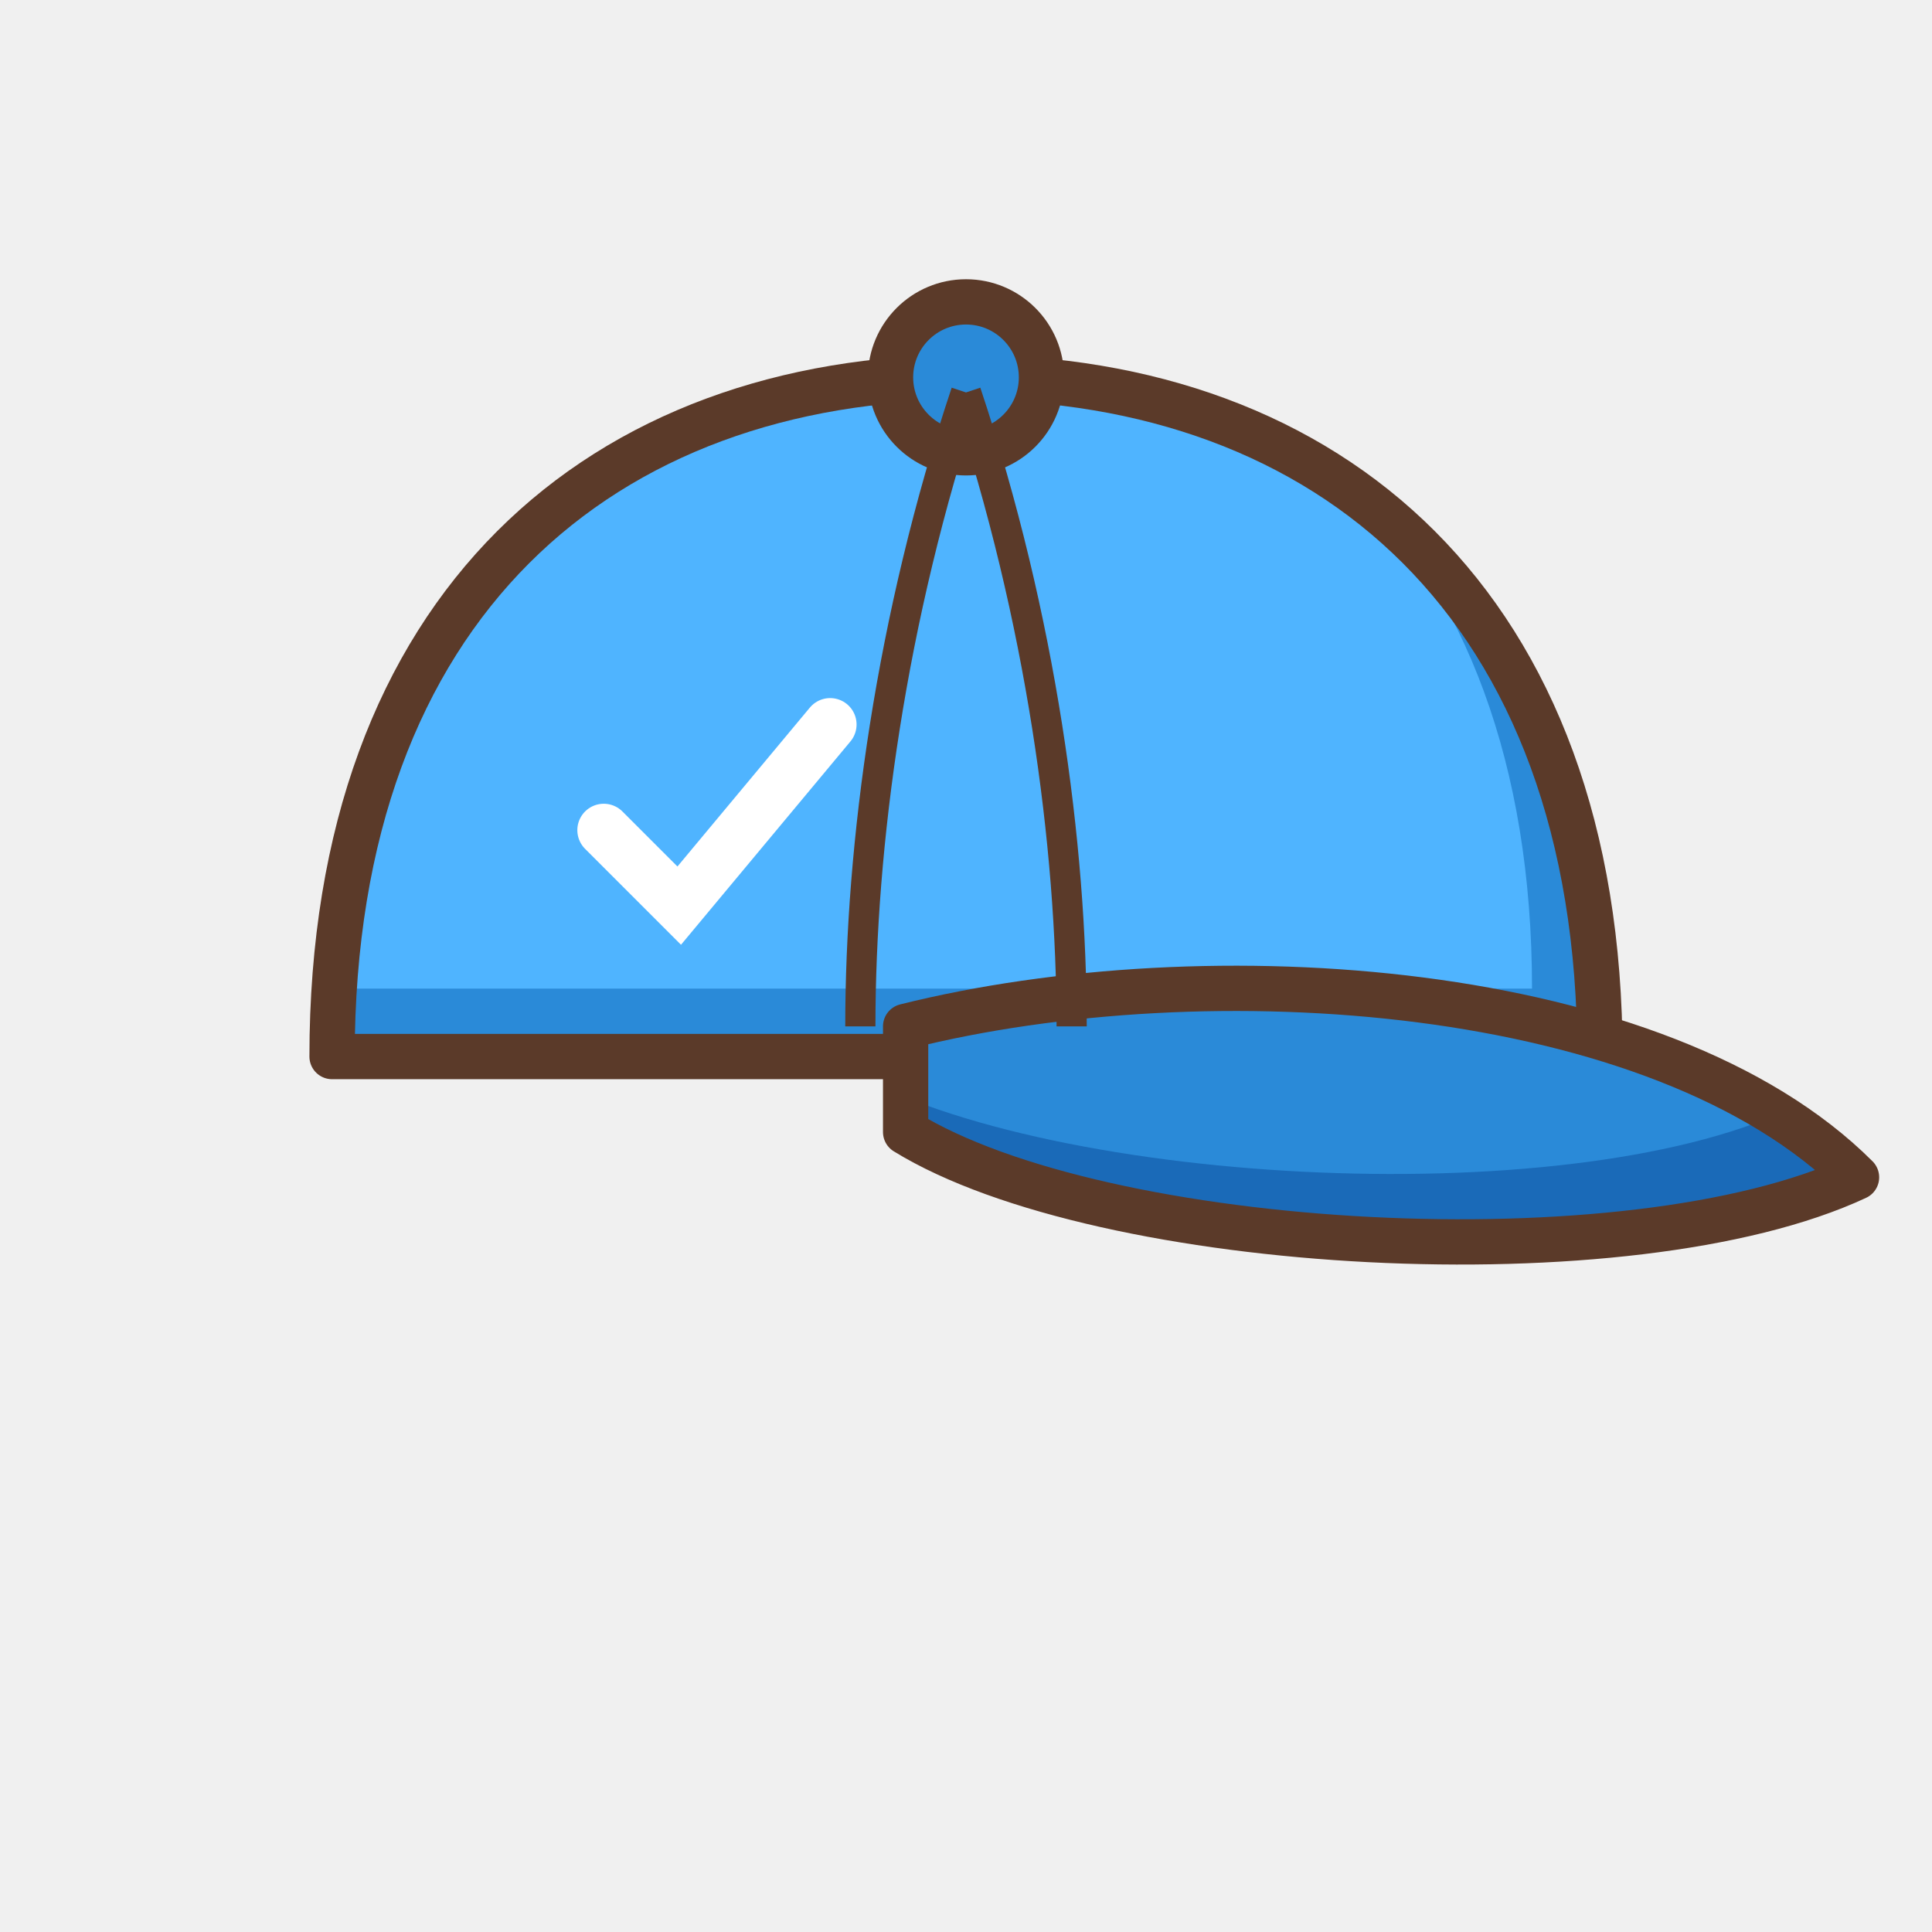
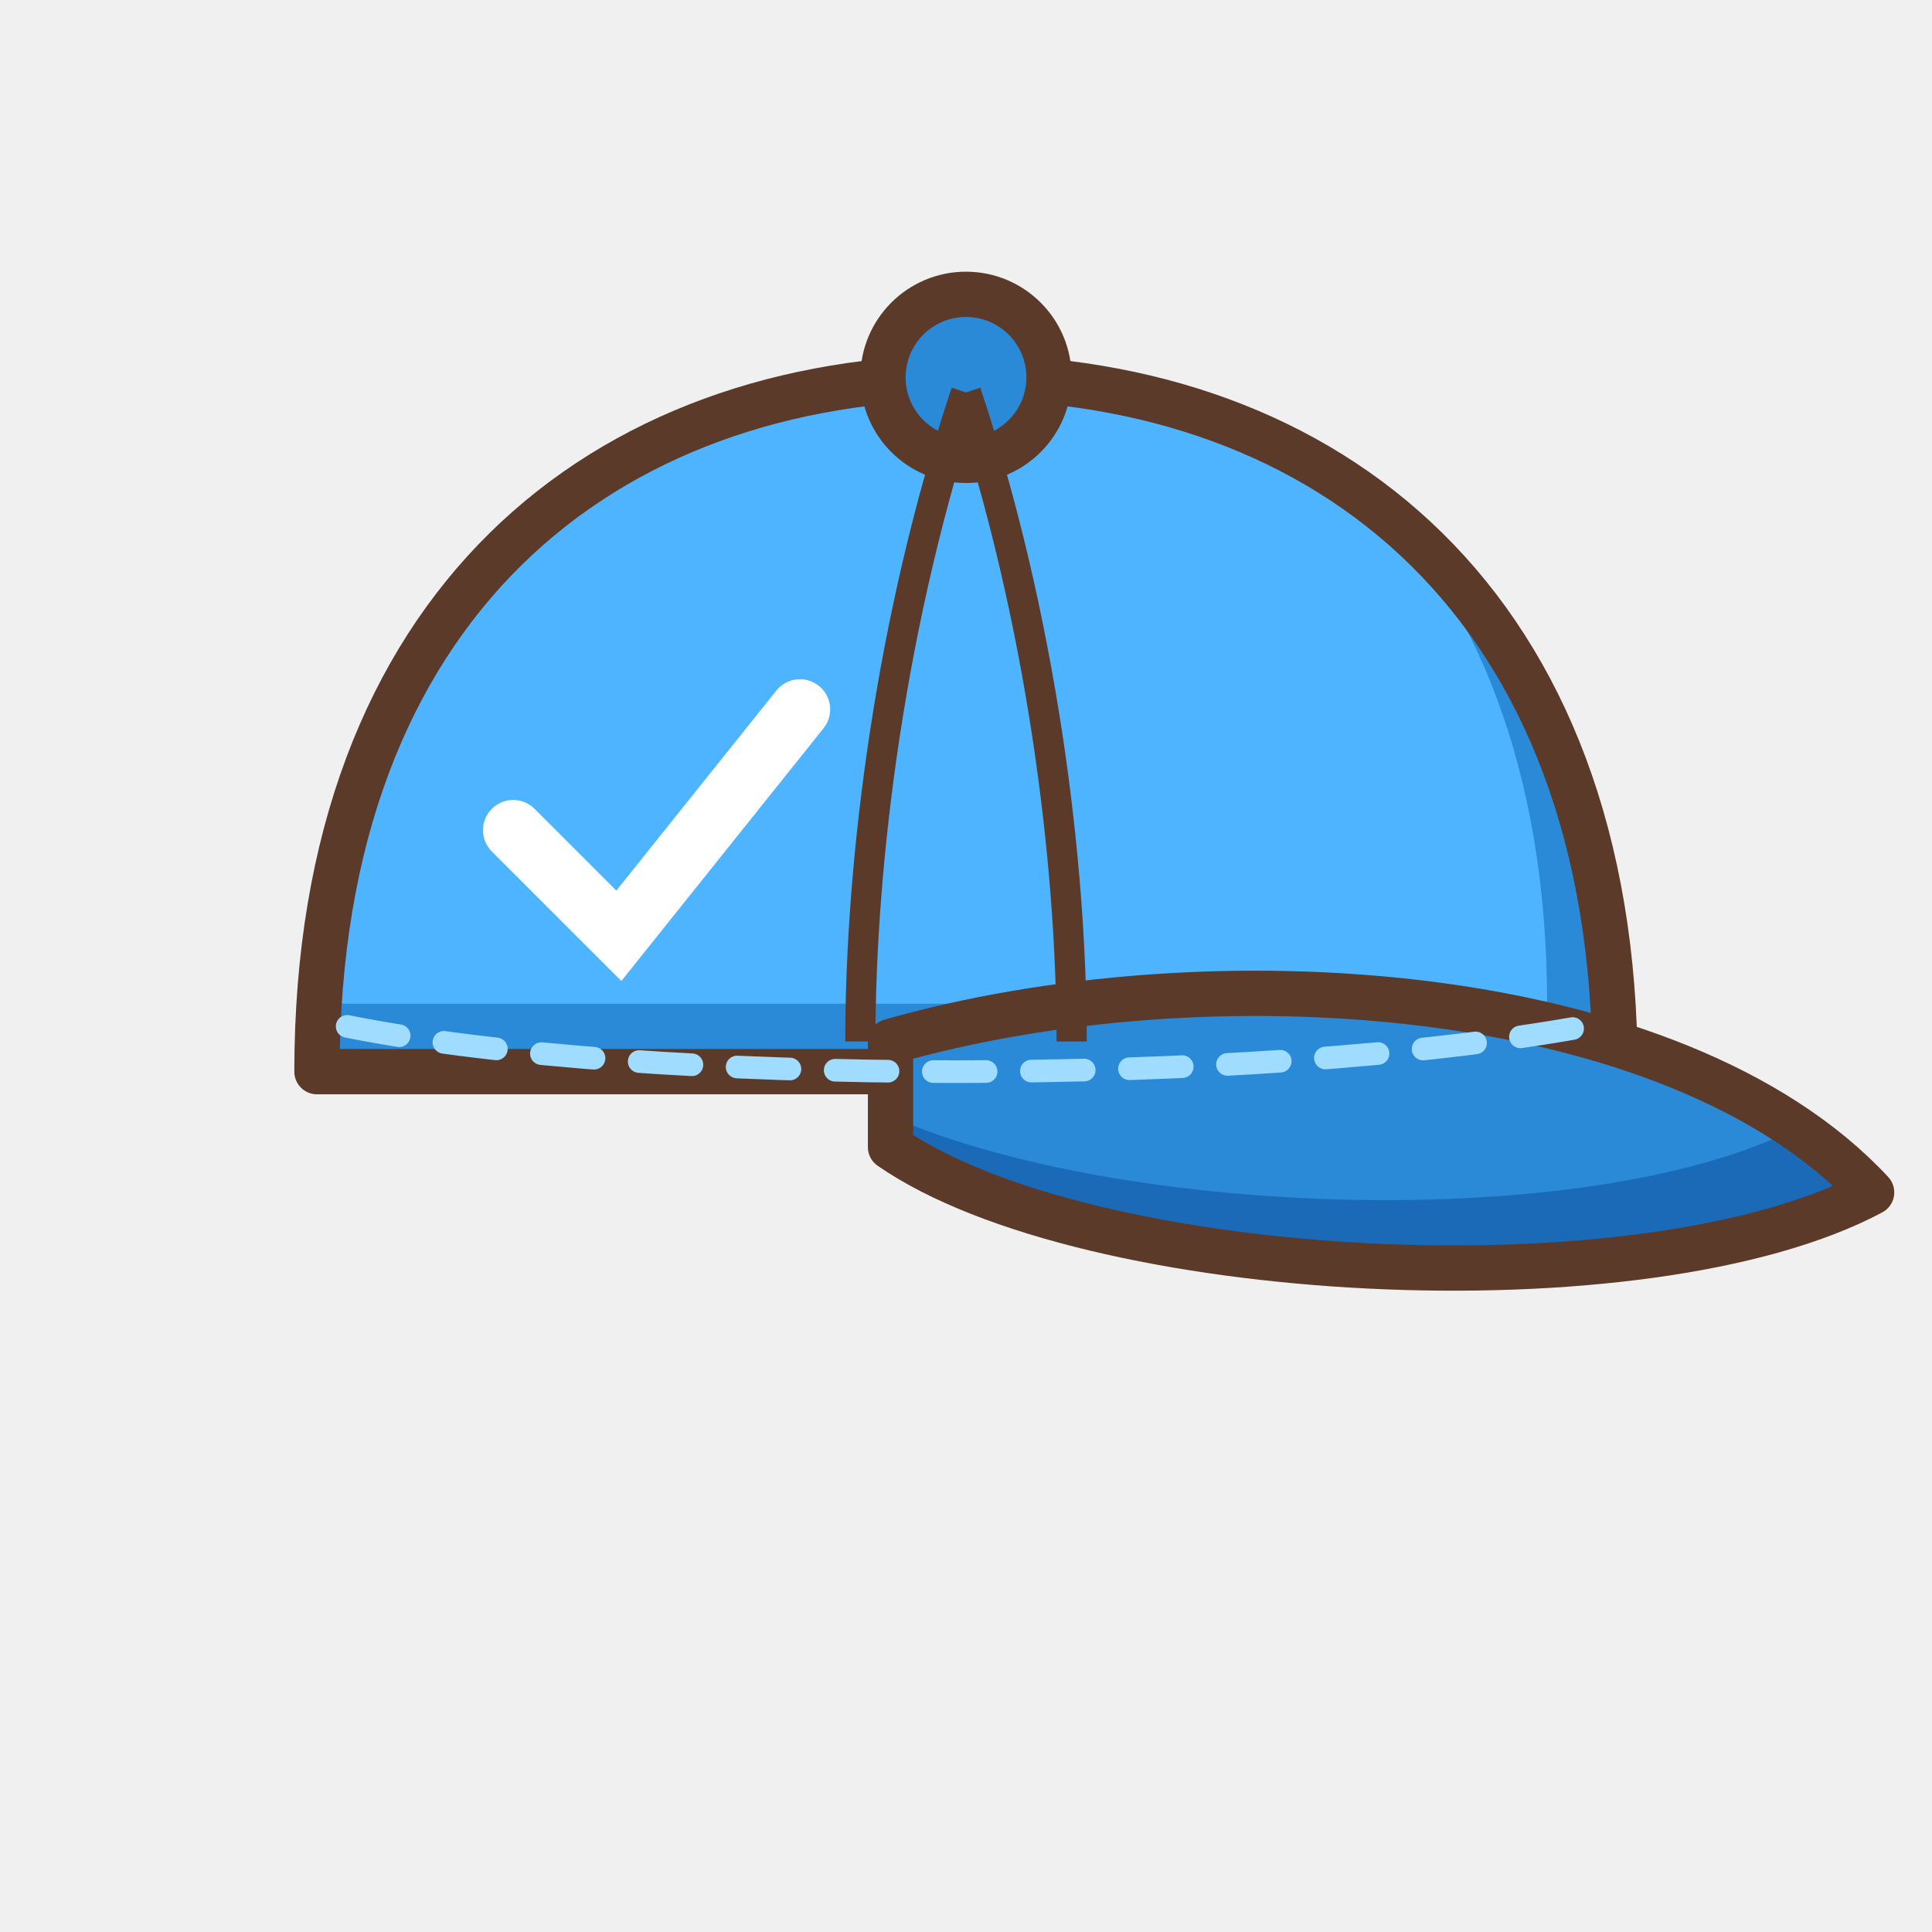
<svg xmlns="http://www.w3.org/2000/svg" viewBox="0 0 256 256">
  <g stroke="#5b3a29" stroke-width="6" stroke-linejoin="round" stroke-linecap="round">
    <defs>
-       <path id="s71" d="M44 140c0-60 36-90 84-90s84 30 84 90z" />
-       <clipPath id="cs71">
-         <use href="#s71" />
+       <path id="s123" d="M42 142c0-62 38-92 86-92s86 30 86 92z" />
+       <clipPath id="cs123">
+         <use href="#s123" />
      </clipPath>
    </defs>
-     <use href="#s71" fill="#2a8ad8" stroke="none" />
-     <g clip-path="url(#cs71)">
-       <use href="#s71" fill="#4fb4ff" stroke="none" transform="translate(-9 -9)" />
+     <use href="#s123" fill="#2a8ad8" stroke="none" />
+     <g clip-path="url(#cs123)">
+       <use href="#s123" fill="#4fb4ff" stroke="none" transform="translate(-9 -9)" />
    </g>
-     <use href="#s71" fill="none" />
+     <use href="#s123" fill="none" />
    <defs>
-       <path id="s72" d="M120 136c40-10 100-6 126 20-30 14-100 10-126-6z" />
-       <clipPath id="cs72">
-         <use href="#s72" />
+       <path id="s124" d="M118 138c42-12 104-8 130 20-30 16-104 12-130-6z" />
+       <clipPath id="cs124">
+         <use href="#s124" />
      </clipPath>
    </defs>
-     <use href="#s72" fill="#1a6ab8" stroke="none" />
-     <g clip-path="url(#cs72)">
-       <use href="#s72" fill="#2a8ad8" stroke="none" transform="translate(-9 -9)" />
+     <use href="#s124" fill="#1a6ab8" stroke="none" />
+     <g clip-path="url(#cs124)">
+       <use href="#s124" fill="#2a8ad8" stroke="none" transform="translate(-9 -9)" />
    </g>
-     <use href="#s72" fill="none" />
+     <use href="#s124" fill="none" />
    <defs>
-       <circle id="s73" cx="128" cy="50" r="10" />
-       <clipPath id="cs73">
-         <use href="#s73" />
+       <circle id="s125" cx="128" cy="50" r="11" />
+       <clipPath id="cs125">
+         <use href="#s125" />
      </clipPath>
    </defs>
-     <use href="#s73" fill="#1a6ab8" stroke="none" />
-     <g clip-path="url(#cs73)">
-       <use href="#s73" fill="#2a8ad8" stroke="none" transform="translate(-2 -2)" />
+     <use href="#s125" fill="#1a6ab8" stroke="none" />
+     <g clip-path="url(#cs125)">
+       <use href="#s125" fill="#2a8ad8" stroke="none" transform="translate(-2 -2)" />
    </g>
-     <use href="#s73" fill="none" />
+     <use href="#s125" fill="none" />
  </g>
-   <path d="M128 52c-10 30-14 60-14 84M128 52c10 30 14 60 14 84" stroke="#5b3a29" stroke-width="4" fill="none" />
-   <path d="M80 110l10 10 20-24" stroke="#fff" stroke-width="7" fill="none" stroke-linecap="round" />
+   <path d="M128 52c-10 30-14 62-14 86M128 52c10 30 14 62 14 86" stroke="#5b3a29" stroke-width="4" fill="none" />
+   <path d="M68 110l14 14 24-30" stroke="#fff" stroke-width="8" fill="none" stroke-linecap="round" />
+   <path d="M46 136c40 8 120 8 164 0" stroke="#9fdcff" stroke-width="3" stroke-dasharray="7 6" fill="none" stroke-linecap="round" />
</svg>
